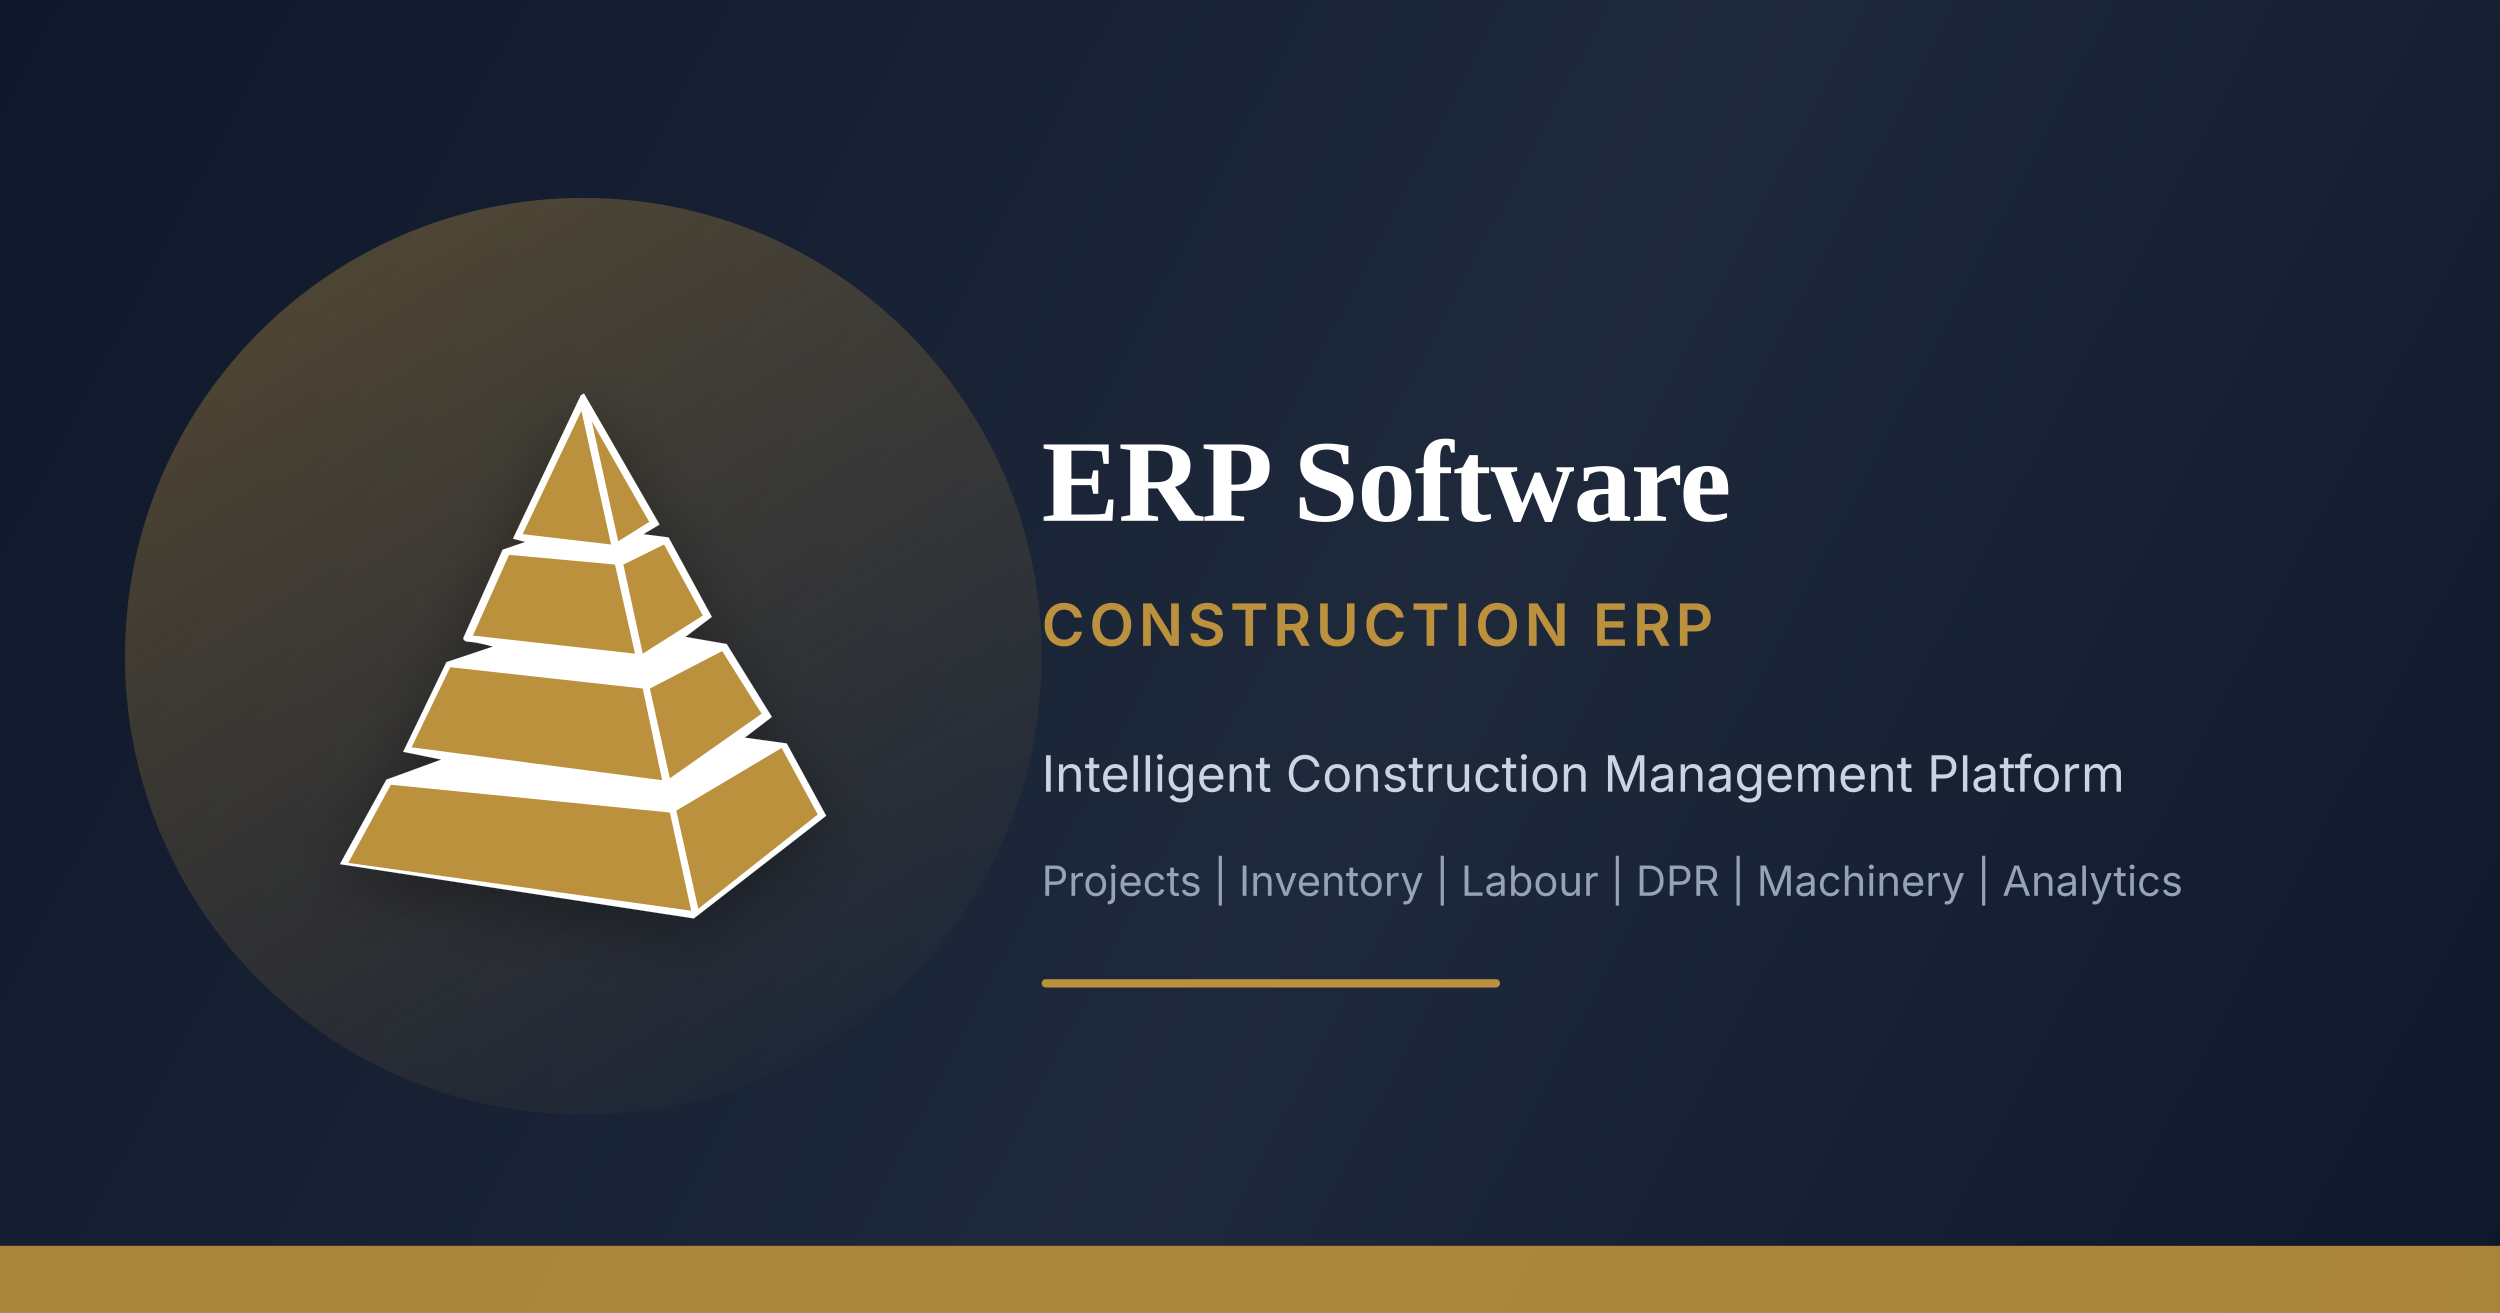
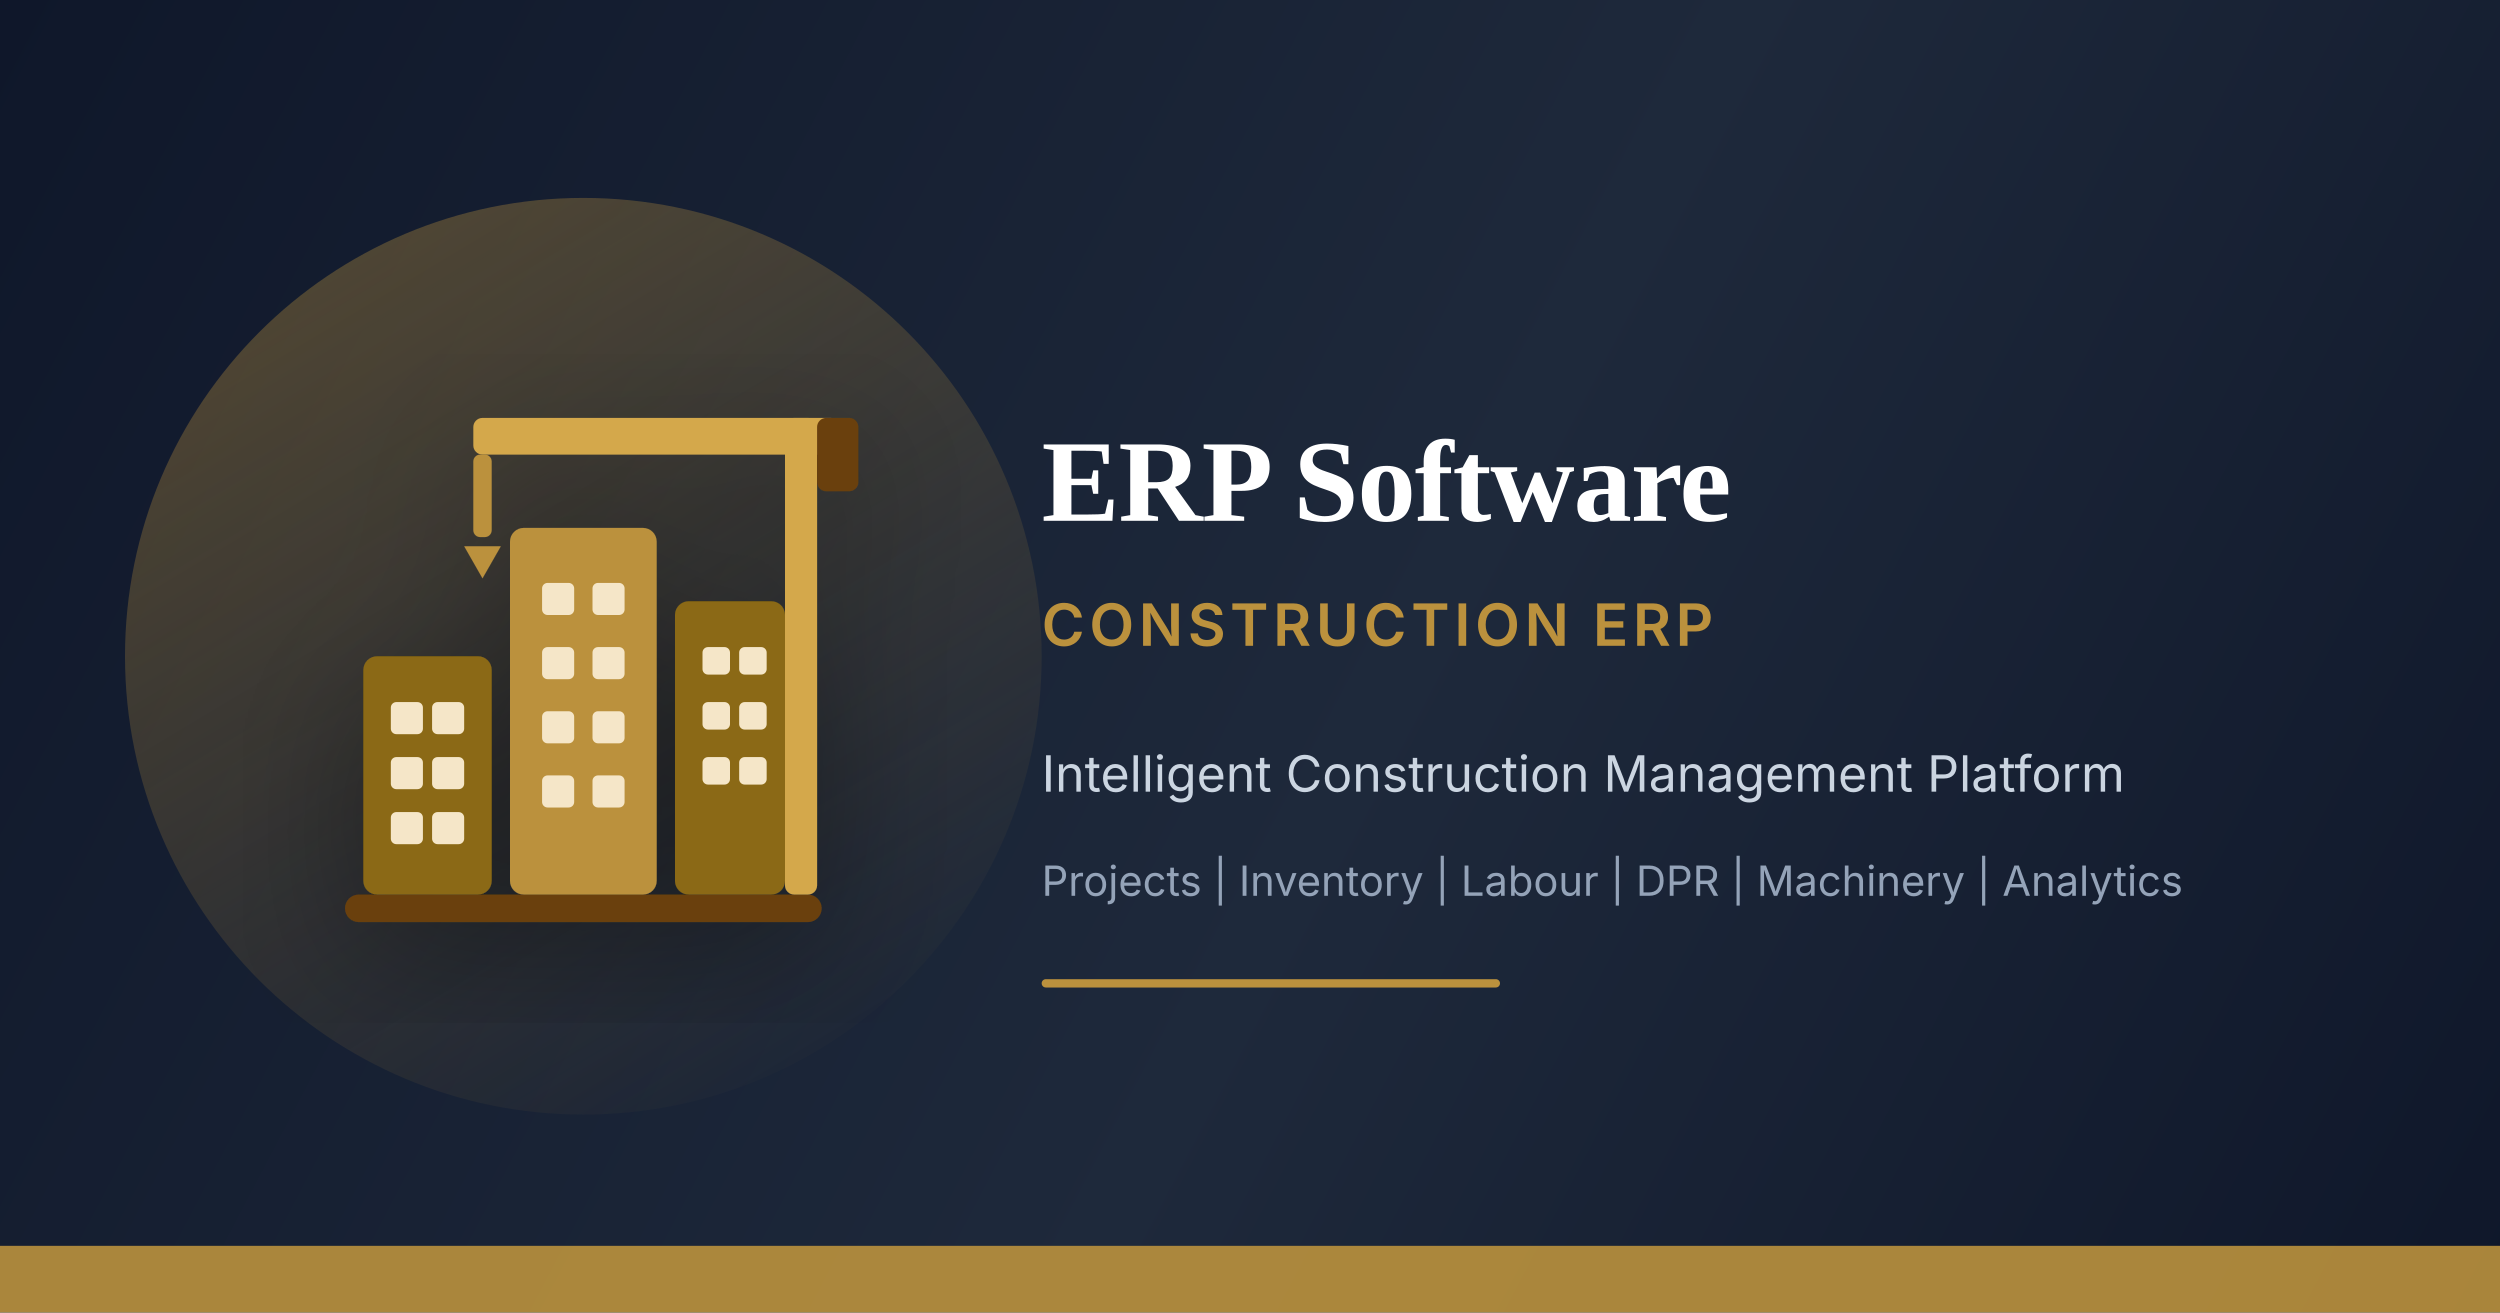
<svg xmlns="http://www.w3.org/2000/svg" width="1200" height="630" viewBox="0 0 1200 630" fill="none">
  <defs>
    <linearGradient id="bg" x1="0" y1="0" x2="1200" y2="630" gradientUnits="userSpaceOnUse">
      <stop stop-color="#0F172A" />
      <stop offset="0.55" stop-color="#1E293B" />
      <stop offset="1" stop-color="#0F172A" />
    </linearGradient>
    <linearGradient id="goldGlow" x1="180" y1="120" x2="420" y2="520" gradientUnits="userSpaceOnUse">
      <stop stop-color="#BB913D" stop-opacity="0.35" />
      <stop offset="1" stop-color="#BB913D" stop-opacity="0" />
    </linearGradient>
    <filter id="shadow" x="-20%" y="-20%" width="140%" height="140%">
      <feDropShadow dx="0" dy="8" stdDeviation="16" flood-color="#000000" flood-opacity="0.35" />
    </filter>
  </defs>
  <rect width="1200" height="630" fill="url(#bg)" />
  <circle cx="280" cy="315" r="220" fill="url(#goldGlow)" />
  <rect x="0" y="598" width="1200" height="32" fill="#BB913D" fill-opacity="0.9" />
-   <g transform="translate(280 315)" filter="url(#shadow)">
-     <g transform="scale(0.62) translate(-188.5 -203.5)">
-       <path d="M134 112.5L186.5 1.5L189 0L247.5 101.5L235 109L254.5 111.5L288 173L267.5 188.5L299.5 194L334.5 250.5L313.5 266.5L346 271L376.5 327L274 406.5L0 364.5L36 299L78.5 283.5L49 277.5L82.5 208L118.5 196C114.167 194.796 104.5 192.387 100.5 192.387C96.5 192.387 95.5 190.462 95.5 189.5L126 121L143.5 115L134 112.5Z" fill="white" />
-       <path d="M141.5 109L187 13.5L210 117L141.5 109Z" fill="#BB913D" />
-       <path d="M215.5 114.5L195 21.5L239.5 99.5L215.5 114.5Z" fill="#BB913D" />
-       <path d="M234.5 201.5L219.5 132.5L251 117L281 172L234.5 201.5Z" fill="#BB913D" />
-       <path d="M213 132.5L131 125L103 187.5L228.5 201.5L213 132.5Z" fill="#BB913D" />
-       <path d="M55.5 274L85.5 212L234.5 228.5L249.5 299.5L55.5 274Z" fill="#BB913D" />
-       <path d="M296 199.5L240 228.5L255.5 298L326.5 248L296 199.5Z" fill="#BB913D" />
-       <path d="M277.5 399L260.5 323L342 274.5L370 326L277.5 399Z" fill="#BB913D" />
-       <path d="M255.5 324.5L39.5 303L6.5 363.5L272 400.5L255.5 324.5Z" fill="#BB913D" />
-     </g>
+   <g transform="translate(139.2 174.2) scale(2.2)" filter="url(#shadow)">
+     <rect x="12" y="116" width="104" height="6" rx="3" fill="#6A400F" />
+     <rect x="16" y="64" width="28" height="52" rx="3" fill="#8B6914" />
+     <rect x="48" y="36" width="32" height="80" rx="3" fill="#BB913D" />
+     <rect x="84" y="52" width="24" height="64" rx="3" fill="#8B6914" />
+     <rect x="22" y="74" width="7" height="7" rx="1.2" fill="#F5E6C8" />
+     <rect x="31" y="74" width="7" height="7" rx="1.2" fill="#F5E6C8" />
+     <rect x="22" y="86" width="7" height="7" rx="1.2" fill="#F5E6C8" />
+     <rect x="31" y="86" width="7" height="7" rx="1.2" fill="#F5E6C8" />
+     <rect x="22" y="98" width="7" height="7" rx="1.2" fill="#F5E6C8" />
+     <rect x="31" y="98" width="7" height="7" rx="1.2" fill="#F5E6C8" />
+     <rect x="55" y="48" width="7" height="7" rx="1.2" fill="#F5E6C8" />
+     <rect x="66" y="48" width="7" height="7" rx="1.2" fill="#F5E6C8" />
+     <rect x="55" y="62" width="7" height="7" rx="1.2" fill="#F5E6C8" />
+     <rect x="66" y="62" width="7" height="7" rx="1.2" fill="#F5E6C8" />
+     <rect x="55" y="76" width="7" height="7" rx="1.2" fill="#F5E6C8" />
+     <rect x="66" y="76" width="7" height="7" rx="1.2" fill="#F5E6C8" />
+     <rect x="55" y="90" width="7" height="7" rx="1.2" fill="#F5E6C8" />
+     <rect x="66" y="90" width="7" height="7" rx="1.2" fill="#F5E6C8" />
+     <rect x="90" y="62" width="6" height="6" rx="1.2" fill="#F5E6C8" />
+     <rect x="98" y="62" width="6" height="6" rx="1.2" fill="#F5E6C8" />
+     <rect x="90" y="74" width="6" height="6" rx="1.2" fill="#F5E6C8" />
+     <rect x="98" y="74" width="6" height="6" rx="1.2" fill="#F5E6C8" />
+     <rect x="90" y="86" width="6" height="6" rx="1.2" fill="#F5E6C8" />
+     <rect x="98" y="86" width="6" height="6" rx="1.2" fill="#F5E6C8" />
+     <rect x="108" y="12" width="7" height="104" rx="2" fill="#D4A84B" />
+     <rect x="40" y="12" width="80" height="8" rx="2" fill="#D4A84B" />
+     <rect x="40" y="20" width="4" height="18" rx="1.5" fill="#BB913D" />
+     <path d="M38 40h8l-4 7-4-7z" fill="#BB913D" />
+     <rect x="115" y="12" width="9" height="16" rx="2" fill="#6A400F" />
  </g>
  <text x="500" y="250" fill="#FFFFFF" font-family="Georgia, 'Times New Roman', serif" font-size="56" font-weight="700" letter-spacing="-0.5">ERP Software</text>
  <text x="500" y="310" fill="#BB913D" font-family="system-ui, -apple-system, sans-serif" font-size="28" font-weight="600" letter-spacing="0.08em">CONSTRUCTION ERP</text>
  <text x="500" y="380" fill="#CBD5E1" font-family="system-ui, -apple-system, sans-serif" font-size="24" font-weight="400">Intelligent Construction Management Platform</text>
  <text x="500" y="430" fill="#94A3B8" font-family="system-ui, -apple-system, sans-serif" font-size="20" font-weight="400">Projects | Inventory | Labour | DPR | Machinery | Analytics</text>
  <rect x="500" y="470" width="220" height="4" rx="2" fill="#BB913D" />
</svg>
